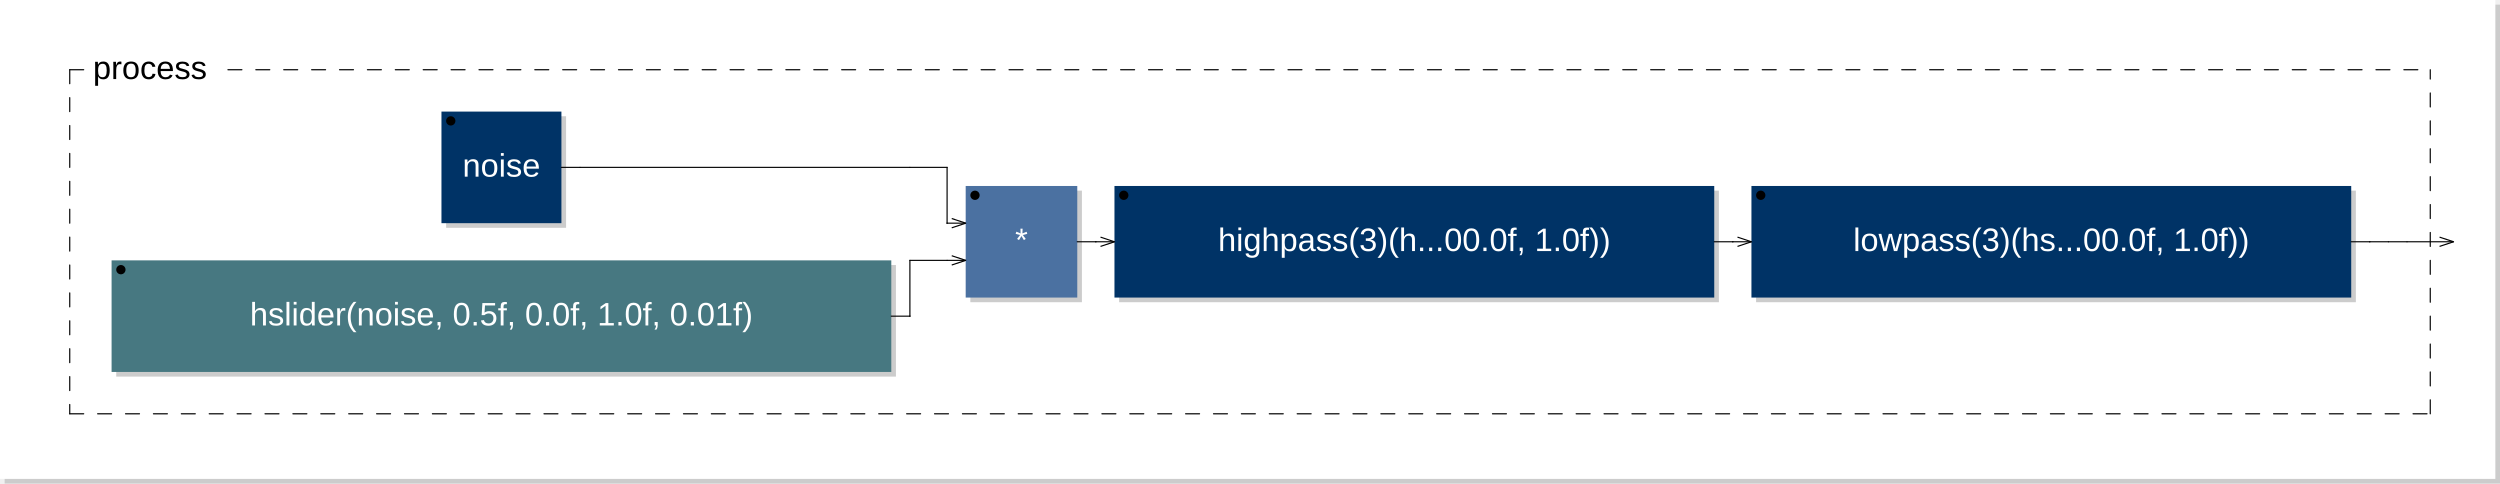
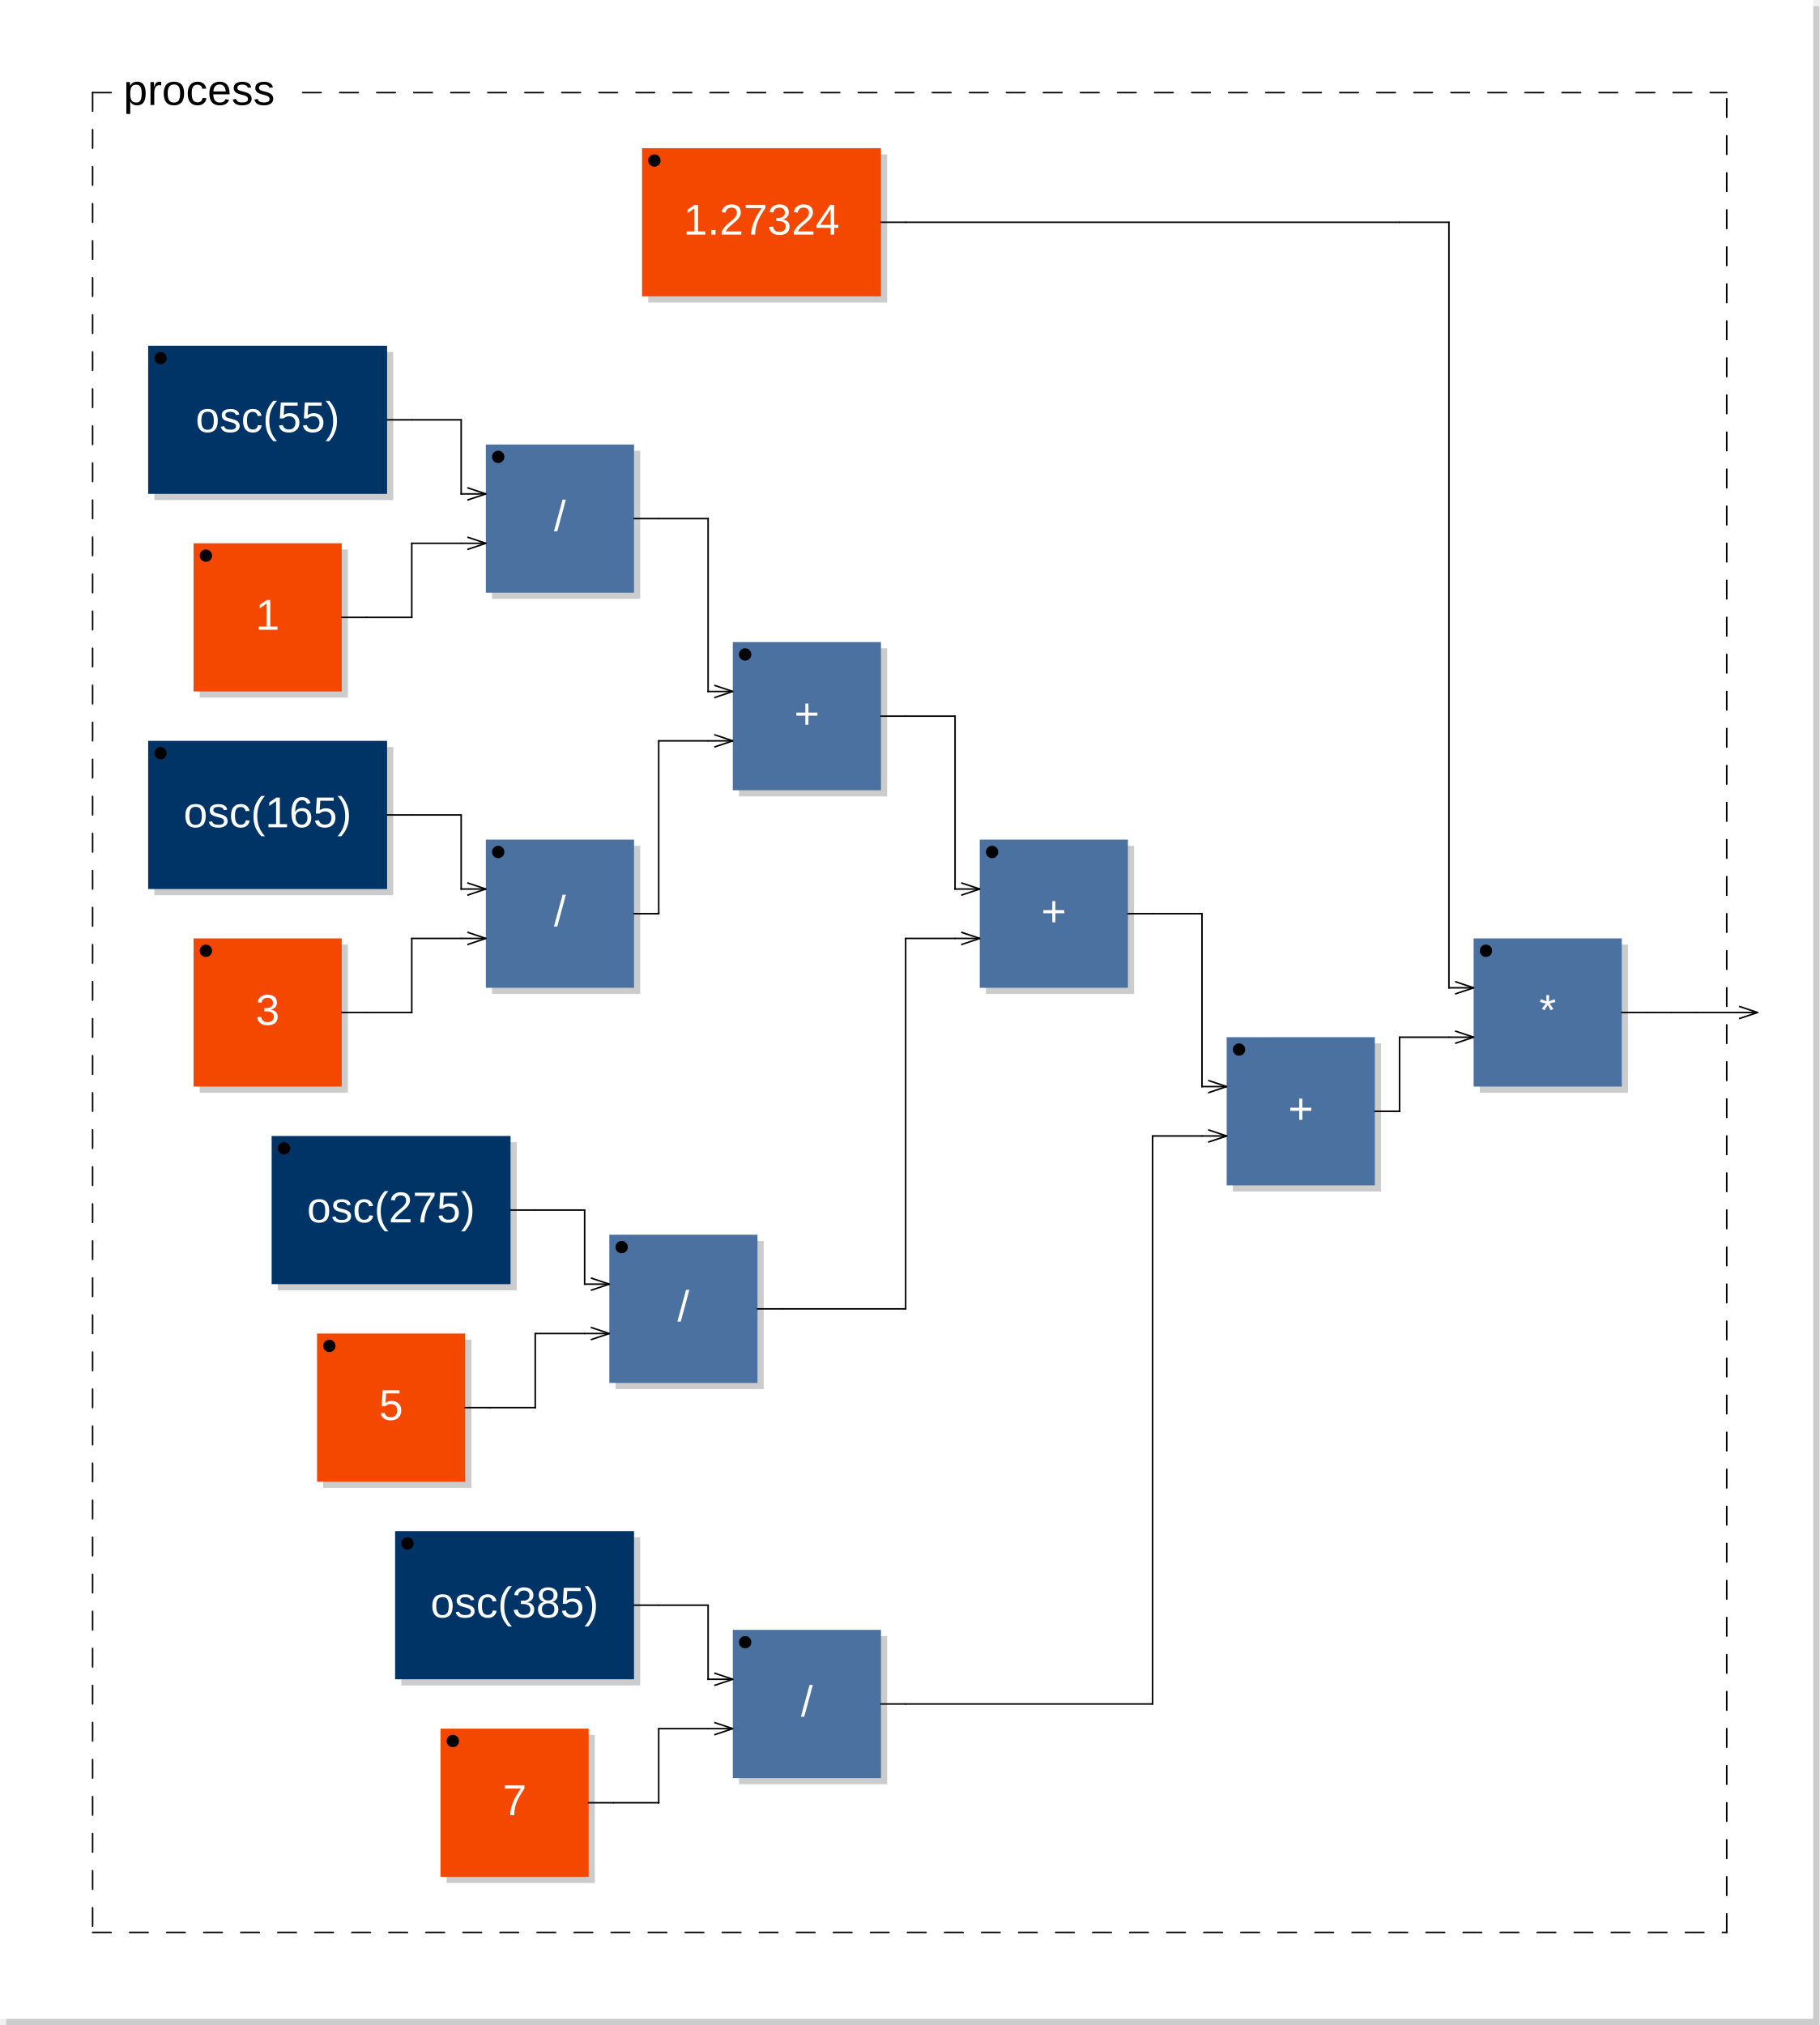
- <svg xmlns="http://www.w3.org/2000/svg" xmlns:xlink="http://www.w3.org/1999/xlink" viewBox="0 0 537.7 104" width="268.85mm" height="52mm" version="1.1">
-   <rect x="1" y="1" width="536.7" height="103" rx="0" ry="0" style="stroke:none;fill:#cccccc;" />
-   <rect x="0" y="0" width="536.7" height="103" rx="0" ry="0" style="stroke:none;fill:#ffffff;" />
+ <svg xmlns="http://www.w3.org/2000/svg" xmlns:xlink="http://www.w3.org/1999/xlink" viewBox="0 0 294.7 328" width="147.35mm" height="164mm" version="1.1">
+   <rect x="1" y="1" width="293.7" height="327" rx="0" ry="0" style="stroke:none;fill:#cccccc;" />
+   <rect x="0" y="0" width="293.7" height="327" rx="0" ry="0" style="stroke:none;fill:#ffffff;" />
  <text x="10" y="7" font-family="Arial" font-size="7" />
-   <a xlink:href="noise-0x7f346c0303f0.svg">
-     <rect x="95.95" y="25" width="25.8" height="24" rx="0" ry="0" style="stroke:none;fill:#cccccc;" />
-     <rect x="94.95" y="24" width="25.8" height="24" rx="0" ry="0" style="stroke:none;fill:#003366;" />
-   </a>
-   <a xlink:href="noise-0x7f346c0303f0.svg">
-     <text x="107.85" y="38" font-family="Arial" font-size="7" text-anchor="middle" fill="#FFFFFF">noise</text>
-   </a>
-   <circle cx="96.95" cy="26" r="1" />
-   <rect x="25" y="57" width="167.7" height="24" rx="0" ry="0" style="stroke:none;fill:#cccccc;" />
-   <rect x="24" y="56" width="167.7" height="24" rx="0" ry="0" style="stroke:none;fill:#477881;" />
-   <text x="107.85" y="70" font-family="Arial" font-size="7" text-anchor="middle" fill="#FFFFFF">hslider(noise, 0.5f, 0.0f, 1.0f, 0.01f)</text>
+   <rect x="105" y="25" width="38.7" height="24" rx="0" ry="0" style="stroke:none;fill:#cccccc;" />
+   <rect x="104" y="24" width="38.7" height="24" rx="0" ry="0" style="stroke:none;fill:#f44800;" />
+   <text x="123.35" y="38" font-family="Arial" font-size="7" text-anchor="middle" fill="#FFFFFF">1.27324</text>
+   <circle cx="106" cy="26" r="1" />
+   <a xlink:href="osc-0x7f24401c52d0.svg">
+     <rect x="25" y="57" width="38.7" height="24" rx="0" ry="0" style="stroke:none;fill:#cccccc;" />
+     <rect x="24" y="56" width="38.7" height="24" rx="0" ry="0" style="stroke:none;fill:#003366;" />
+   </a>
+   <a xlink:href="osc-0x7f24401c52d0.svg">
+     <text x="43.35" y="70" font-family="Arial" font-size="7" text-anchor="middle" fill="#FFFFFF">osc(55)</text>
+   </a>
  <circle cx="26" cy="58" r="1" />
-   <rect x="208.7" y="41" width="24" height="24" rx="0" ry="0" style="stroke:none;fill:#cccccc;" />
-   <rect x="207.7" y="40" width="24" height="24" rx="0" ry="0" style="stroke:none;fill:#4B71A1;" />
-   <text x="219.7" y="54" font-family="Arial" font-size="7" text-anchor="middle" fill="#FFFFFF">*</text>
-   <circle cx="209.7" cy="42" r="1" />
-   <line x1="204.7" y1="47" x2="207.7" y2="48" transform="rotate(0,207.7,48)" style="stroke: black; stroke-width:0.25;" />
-   <line x1="204.7" y1="49" x2="207.7" y2="48" transform="rotate(0,207.7,48)" style="stroke: black; stroke-width:0.25;" />
-   <line x1="204.7" y1="55" x2="207.7" y2="56" transform="rotate(0,207.7,56)" style="stroke: black; stroke-width:0.25;" />
-   <line x1="204.7" y1="57" x2="207.7" y2="56" transform="rotate(0,207.7,56)" style="stroke: black; stroke-width:0.25;" />
-   <a xlink:href="highpass-0x7f346c38e3d0.svg">
-     <rect x="240.7" y="41" width="129" height="24" rx="0" ry="0" style="stroke:none;fill:#cccccc;" />
-     <rect x="239.7" y="40" width="129" height="24" rx="0" ry="0" style="stroke:none;fill:#003366;" />
-   </a>
-   <a xlink:href="highpass-0x7f346c38e3d0.svg">
-     <text x="304.2" y="54" font-family="Arial" font-size="7" text-anchor="middle" fill="#FFFFFF">highpass(3)(h...00.0f, 1.0f))</text>
-   </a>
-   <circle cx="241.7" cy="42" r="1" />
-   <line x1="236.7" y1="51" x2="239.7" y2="52" transform="rotate(0,239.7,52)" style="stroke: black; stroke-width:0.25;" />
-   <line x1="236.7" y1="53" x2="239.7" y2="52" transform="rotate(0,239.7,52)" style="stroke: black; stroke-width:0.25;" />
-   <a xlink:href="lowpass-0x7f346c38efa0.svg">
-     <rect x="377.7" y="41" width="129" height="24" rx="0" ry="0" style="stroke:none;fill:#cccccc;" />
-     <rect x="376.7" y="40" width="129" height="24" rx="0" ry="0" style="stroke:none;fill:#003366;" />
-   </a>
-   <a xlink:href="lowpass-0x7f346c38efa0.svg">
-     <text x="441.2" y="54" font-family="Arial" font-size="7" text-anchor="middle" fill="#FFFFFF">lowpass(3)(hs...00.0f, 1.0f))</text>
-   </a>
-   <circle cx="378.7" cy="42" r="1" />
-   <line x1="373.7" y1="51" x2="376.7" y2="52" transform="rotate(0,376.7,52)" style="stroke: black; stroke-width:0.25;" />
-   <line x1="373.7" y1="53" x2="376.7" y2="52" transform="rotate(0,376.7,52)" style="stroke: black; stroke-width:0.25;" />
-   <line x1="15" y1="15" x2="15" y2="89" style="stroke: black; stroke-linecap:round; stroke-width:0.25; stroke-dasharray:3,3;" />
-   <line x1="15" y1="89" x2="522.7" y2="89" style="stroke: black; stroke-linecap:round; stroke-width:0.25; stroke-dasharray:3,3;" />
-   <line x1="522.7" y1="89" x2="522.7" y2="15" style="stroke: black; stroke-linecap:round; stroke-width:0.25; stroke-dasharray:3,3;" />
+   <rect x="32.35" y="89" width="24" height="24" rx="0" ry="0" style="stroke:none;fill:#cccccc;" />
+   <rect x="31.35" y="88" width="24" height="24" rx="0" ry="0" style="stroke:none;fill:#f44800;" />
+   <text x="43.35" y="102" font-family="Arial" font-size="7" text-anchor="middle" fill="#FFFFFF">1</text>
+   <circle cx="33.35" cy="90" r="1" />
+   <rect x="79.7" y="73" width="24" height="24" rx="0" ry="0" style="stroke:none;fill:#cccccc;" />
+   <rect x="78.7" y="72" width="24" height="24" rx="0" ry="0" style="stroke:none;fill:#4B71A1;" />
+   <text x="90.7" y="86" font-family="Arial" font-size="7" text-anchor="middle" fill="#FFFFFF">/</text>
+   <circle cx="80.7" cy="74" r="1" />
+   <line x1="75.7" y1="79" x2="78.7" y2="80" transform="rotate(0,78.7,80)" style="stroke: black; stroke-width:0.25;" />
+   <line x1="75.7" y1="81" x2="78.7" y2="80" transform="rotate(0,78.7,80)" style="stroke: black; stroke-width:0.25;" />
+   <line x1="75.7" y1="87" x2="78.7" y2="88" transform="rotate(0,78.7,88)" style="stroke: black; stroke-width:0.25;" />
+   <line x1="75.7" y1="89" x2="78.7" y2="88" transform="rotate(0,78.7,88)" style="stroke: black; stroke-width:0.25;" />
+   <a xlink:href="osc-0x7f24401c5900.svg">
+     <rect x="25" y="121" width="38.7" height="24" rx="0" ry="0" style="stroke:none;fill:#cccccc;" />
+     <rect x="24" y="120" width="38.7" height="24" rx="0" ry="0" style="stroke:none;fill:#003366;" />
+   </a>
+   <a xlink:href="osc-0x7f24401c5900.svg">
+     <text x="43.35" y="134" font-family="Arial" font-size="7" text-anchor="middle" fill="#FFFFFF">osc(165)</text>
+   </a>
+   <circle cx="26" cy="122" r="1" />
+   <rect x="32.35" y="153" width="24" height="24" rx="0" ry="0" style="stroke:none;fill:#cccccc;" />
+   <rect x="31.35" y="152" width="24" height="24" rx="0" ry="0" style="stroke:none;fill:#f44800;" />
+   <text x="43.35" y="166" font-family="Arial" font-size="7" text-anchor="middle" fill="#FFFFFF">3</text>
+   <circle cx="33.35" cy="154" r="1" />
+   <rect x="79.7" y="137" width="24" height="24" rx="0" ry="0" style="stroke:none;fill:#cccccc;" />
+   <rect x="78.7" y="136" width="24" height="24" rx="0" ry="0" style="stroke:none;fill:#4B71A1;" />
+   <text x="90.7" y="150" font-family="Arial" font-size="7" text-anchor="middle" fill="#FFFFFF">/</text>
+   <circle cx="80.7" cy="138" r="1" />
+   <line x1="75.7" y1="143" x2="78.7" y2="144" transform="rotate(0,78.7,144)" style="stroke: black; stroke-width:0.25;" />
+   <line x1="75.7" y1="145" x2="78.7" y2="144" transform="rotate(0,78.7,144)" style="stroke: black; stroke-width:0.25;" />
+   <line x1="75.7" y1="151" x2="78.7" y2="152" transform="rotate(0,78.7,152)" style="stroke: black; stroke-width:0.25;" />
+   <line x1="75.7" y1="153" x2="78.7" y2="152" transform="rotate(0,78.7,152)" style="stroke: black; stroke-width:0.25;" />
+   <rect x="119.7" y="105" width="24" height="24" rx="0" ry="0" style="stroke:none;fill:#cccccc;" />
+   <rect x="118.7" y="104" width="24" height="24" rx="0" ry="0" style="stroke:none;fill:#4B71A1;" />
+   <text x="130.7" y="118" font-family="Arial" font-size="7" text-anchor="middle" fill="#FFFFFF">+</text>
+   <circle cx="120.7" cy="106" r="1" />
+   <line x1="115.7" y1="111" x2="118.7" y2="112" transform="rotate(0,118.7,112)" style="stroke: black; stroke-width:0.25;" />
+   <line x1="115.7" y1="113" x2="118.7" y2="112" transform="rotate(0,118.7,112)" style="stroke: black; stroke-width:0.25;" />
+   <line x1="115.7" y1="119" x2="118.7" y2="120" transform="rotate(0,118.7,120)" style="stroke: black; stroke-width:0.25;" />
+   <line x1="115.7" y1="121" x2="118.7" y2="120" transform="rotate(0,118.7,120)" style="stroke: black; stroke-width:0.25;" />
+   <a xlink:href="osc-0x7f24401c6190.svg">
+     <rect x="45" y="185" width="38.7" height="24" rx="0" ry="0" style="stroke:none;fill:#cccccc;" />
+     <rect x="44" y="184" width="38.7" height="24" rx="0" ry="0" style="stroke:none;fill:#003366;" />
+   </a>
+   <a xlink:href="osc-0x7f24401c6190.svg">
+     <text x="63.35" y="198" font-family="Arial" font-size="7" text-anchor="middle" fill="#FFFFFF">osc(275)</text>
+   </a>
+   <circle cx="46" cy="186" r="1" />
+   <rect x="52.35" y="217" width="24" height="24" rx="0" ry="0" style="stroke:none;fill:#cccccc;" />
+   <rect x="51.35" y="216" width="24" height="24" rx="0" ry="0" style="stroke:none;fill:#f44800;" />
+   <text x="63.35" y="230" font-family="Arial" font-size="7" text-anchor="middle" fill="#FFFFFF">5</text>
+   <circle cx="53.35" cy="218" r="1" />
+   <rect x="99.7" y="201" width="24" height="24" rx="0" ry="0" style="stroke:none;fill:#cccccc;" />
+   <rect x="98.7" y="200" width="24" height="24" rx="0" ry="0" style="stroke:none;fill:#4B71A1;" />
+   <text x="110.7" y="214" font-family="Arial" font-size="7" text-anchor="middle" fill="#FFFFFF">/</text>
+   <circle cx="100.7" cy="202" r="1" />
+   <line x1="95.7" y1="207" x2="98.7" y2="208" transform="rotate(0,98.7,208)" style="stroke: black; stroke-width:0.25;" />
+   <line x1="95.7" y1="209" x2="98.7" y2="208" transform="rotate(0,98.7,208)" style="stroke: black; stroke-width:0.25;" />
+   <line x1="95.7" y1="215" x2="98.7" y2="216" transform="rotate(0,98.7,216)" style="stroke: black; stroke-width:0.25;" />
+   <line x1="95.7" y1="217" x2="98.7" y2="216" transform="rotate(0,98.7,216)" style="stroke: black; stroke-width:0.25;" />
+   <rect x="159.7" y="137" width="24" height="24" rx="0" ry="0" style="stroke:none;fill:#cccccc;" />
+   <rect x="158.7" y="136" width="24" height="24" rx="0" ry="0" style="stroke:none;fill:#4B71A1;" />
+   <text x="170.7" y="150" font-family="Arial" font-size="7" text-anchor="middle" fill="#FFFFFF">+</text>
+   <circle cx="160.7" cy="138" r="1" />
+   <line x1="155.7" y1="143" x2="158.7" y2="144" transform="rotate(0,158.7,144)" style="stroke: black; stroke-width:0.25;" />
+   <line x1="155.7" y1="145" x2="158.7" y2="144" transform="rotate(0,158.7,144)" style="stroke: black; stroke-width:0.25;" />
+   <line x1="155.7" y1="151" x2="158.7" y2="152" transform="rotate(0,158.7,152)" style="stroke: black; stroke-width:0.25;" />
+   <line x1="155.7" y1="153" x2="158.7" y2="152" transform="rotate(0,158.7,152)" style="stroke: black; stroke-width:0.25;" />
+   <a xlink:href="osc-0x7f24401c6a20.svg">
+     <rect x="65" y="249" width="38.7" height="24" rx="0" ry="0" style="stroke:none;fill:#cccccc;" />
+     <rect x="64" y="248" width="38.7" height="24" rx="0" ry="0" style="stroke:none;fill:#003366;" />
+   </a>
+   <a xlink:href="osc-0x7f24401c6a20.svg">
+     <text x="83.35" y="262" font-family="Arial" font-size="7" text-anchor="middle" fill="#FFFFFF">osc(385)</text>
+   </a>
+   <circle cx="66" cy="250" r="1" />
+   <rect x="72.35" y="281" width="24" height="24" rx="0" ry="0" style="stroke:none;fill:#cccccc;" />
+   <rect x="71.35" y="280" width="24" height="24" rx="0" ry="0" style="stroke:none;fill:#f44800;" />
+   <text x="83.35" y="294" font-family="Arial" font-size="7" text-anchor="middle" fill="#FFFFFF">7</text>
+   <circle cx="73.35" cy="282" r="1" />
+   <rect x="119.7" y="265" width="24" height="24" rx="0" ry="0" style="stroke:none;fill:#cccccc;" />
+   <rect x="118.7" y="264" width="24" height="24" rx="0" ry="0" style="stroke:none;fill:#4B71A1;" />
+   <text x="130.7" y="278" font-family="Arial" font-size="7" text-anchor="middle" fill="#FFFFFF">/</text>
+   <circle cx="120.7" cy="266" r="1" />
+   <line x1="115.7" y1="271" x2="118.7" y2="272" transform="rotate(0,118.7,272)" style="stroke: black; stroke-width:0.25;" />
+   <line x1="115.7" y1="273" x2="118.7" y2="272" transform="rotate(0,118.7,272)" style="stroke: black; stroke-width:0.25;" />
+   <line x1="115.7" y1="279" x2="118.7" y2="280" transform="rotate(0,118.7,280)" style="stroke: black; stroke-width:0.25;" />
+   <line x1="115.7" y1="281" x2="118.7" y2="280" transform="rotate(0,118.7,280)" style="stroke: black; stroke-width:0.25;" />
+   <rect x="199.7" y="169" width="24" height="24" rx="0" ry="0" style="stroke:none;fill:#cccccc;" />
+   <rect x="198.7" y="168" width="24" height="24" rx="0" ry="0" style="stroke:none;fill:#4B71A1;" />
+   <text x="210.7" y="182" font-family="Arial" font-size="7" text-anchor="middle" fill="#FFFFFF">+</text>
+   <circle cx="200.7" cy="170" r="1" />
+   <line x1="195.7" y1="175" x2="198.7" y2="176" transform="rotate(0,198.7,176)" style="stroke: black; stroke-width:0.25;" />
+   <line x1="195.7" y1="177" x2="198.7" y2="176" transform="rotate(0,198.7,176)" style="stroke: black; stroke-width:0.25;" />
+   <line x1="195.7" y1="183" x2="198.7" y2="184" transform="rotate(0,198.7,184)" style="stroke: black; stroke-width:0.25;" />
+   <line x1="195.7" y1="185" x2="198.7" y2="184" transform="rotate(0,198.7,184)" style="stroke: black; stroke-width:0.25;" />
+   <rect x="239.7" y="153" width="24" height="24" rx="0" ry="0" style="stroke:none;fill:#cccccc;" />
+   <rect x="238.7" y="152" width="24" height="24" rx="0" ry="0" style="stroke:none;fill:#4B71A1;" />
+   <text x="250.7" y="166" font-family="Arial" font-size="7" text-anchor="middle" fill="#FFFFFF">*</text>
+   <circle cx="240.7" cy="154" r="1" />
+   <line x1="235.7" y1="159" x2="238.7" y2="160" transform="rotate(0,238.7,160)" style="stroke: black; stroke-width:0.25;" />
+   <line x1="235.7" y1="161" x2="238.7" y2="160" transform="rotate(0,238.7,160)" style="stroke: black; stroke-width:0.25;" />
+   <line x1="235.7" y1="167" x2="238.7" y2="168" transform="rotate(0,238.7,168)" style="stroke: black; stroke-width:0.25;" />
+   <line x1="235.7" y1="169" x2="238.7" y2="168" transform="rotate(0,238.7,168)" style="stroke: black; stroke-width:0.25;" />
+   <line x1="15" y1="15" x2="15" y2="313" style="stroke: black; stroke-linecap:round; stroke-width:0.25; stroke-dasharray:3,3;" />
+   <line x1="15" y1="313" x2="279.7" y2="313" style="stroke: black; stroke-linecap:round; stroke-width:0.25; stroke-dasharray:3,3;" />
+   <line x1="279.7" y1="313" x2="279.7" y2="15" style="stroke: black; stroke-linecap:round; stroke-width:0.25; stroke-dasharray:3,3;" />
  <line x1="15" y1="15" x2="20" y2="15" style="stroke: black; stroke-linecap:round; stroke-width:0.25; stroke-dasharray:3,3;" />
-   <line x1="49.025" y1="15" x2="522.7" y2="15" style="stroke: black; stroke-linecap:round; stroke-width:0.25; stroke-dasharray:3,3;" />
+   <line x1="49.025" y1="15" x2="279.7" y2="15" style="stroke: black; stroke-linecap:round; stroke-width:0.25; stroke-dasharray:3,3;" />
  <text x="20" y="17" font-family="Arial" font-size="7">process</text>
-   <line x1="524.7" y1="51" x2="527.7" y2="52" transform="rotate(0,527.7,52)" style="stroke: black; stroke-width:0.25;" />
-   <line x1="524.7" y1="53" x2="527.7" y2="52" transform="rotate(0,527.7,52)" style="stroke: black; stroke-width:0.25;" />
-   <line x1="120.75" y1="36" x2="124.75" y2="36" style="stroke:black; stroke-linecap:round; stroke-width:0.25;" />
-   <line x1="124.75" y1="36" x2="195.7" y2="36" style="stroke:black; stroke-linecap:round; stroke-width:0.25;" />
-   <line x1="191.7" y1="68" x2="195.7" y2="68" style="stroke:black; stroke-linecap:round; stroke-width:0.25;" />
-   <line x1="195.7" y1="36" x2="203.7" y2="36" style="stroke:black; stroke-linecap:round; stroke-width:0.25;" />
-   <line x1="195.7" y1="56" x2="203.7" y2="56" style="stroke:black; stroke-linecap:round; stroke-width:0.25;" />
-   <line x1="195.7" y1="68" x2="195.7" y2="56" style="stroke:black; stroke-linecap:round; stroke-width:0.25;" />
-   <line x1="195.7" y1="68" x2="195.7" y2="68" style="stroke:black; stroke-linecap:round; stroke-width:0.25;" />
-   <line x1="203.7" y1="36" x2="203.7" y2="48" style="stroke:black; stroke-linecap:round; stroke-width:0.25;" />
-   <line x1="203.7" y1="48" x2="203.7" y2="48" style="stroke:black; stroke-linecap:round; stroke-width:0.25;" />
-   <line x1="203.7" y1="48" x2="207.7" y2="48" style="stroke:black; stroke-linecap:round; stroke-width:0.25;" />
-   <line x1="203.7" y1="56" x2="207.7" y2="56" style="stroke:black; stroke-linecap:round; stroke-width:0.25;" />
-   <line x1="231.7" y1="52" x2="235.7" y2="52" style="stroke:black; stroke-linecap:round; stroke-width:0.25;" />
-   <line x1="235.7" y1="52" x2="235.7" y2="52" style="stroke:black; stroke-linecap:round; stroke-width:0.25;" />
-   <line x1="235.7" y1="52" x2="239.7" y2="52" style="stroke:black; stroke-linecap:round; stroke-width:0.25;" />
-   <line x1="368.7" y1="52" x2="372.7" y2="52" style="stroke:black; stroke-linecap:round; stroke-width:0.25;" />
-   <line x1="372.7" y1="52" x2="372.7" y2="52" style="stroke:black; stroke-linecap:round; stroke-width:0.25;" />
-   <line x1="372.7" y1="52" x2="376.7" y2="52" style="stroke:black; stroke-linecap:round; stroke-width:0.25;" />
-   <line x1="505.7" y1="52" x2="509.7" y2="52" style="stroke:black; stroke-linecap:round; stroke-width:0.25;" />
-   <line x1="509.7" y1="52" x2="509.7" y2="52" style="stroke:black; stroke-linecap:round; stroke-width:0.25;" />
-   <line x1="509.7" y1="52" x2="513.7" y2="52" style="stroke:black; stroke-linecap:round; stroke-width:0.25;" />
-   <line x1="513.7" y1="52" x2="517.7" y2="52" style="stroke:black; stroke-linecap:round; stroke-width:0.25;" />
-   <line x1="517.7" y1="52" x2="527.7" y2="52" style="stroke:black; stroke-linecap:round; stroke-width:0.25;" />
+   <line x1="281.7" y1="163" x2="284.7" y2="164" transform="rotate(0,284.7,164)" style="stroke: black; stroke-width:0.25;" />
+   <line x1="281.7" y1="165" x2="284.7" y2="164" transform="rotate(0,284.7,164)" style="stroke: black; stroke-width:0.25;" />
+   <line x1="55.35" y1="100" x2="59.35" y2="100" style="stroke:black; stroke-linecap:round; stroke-width:0.25;" />
+   <line x1="55.35" y1="164" x2="59.35" y2="164" style="stroke:black; stroke-linecap:round; stroke-width:0.25;" />
+   <line x1="59.35" y1="100" x2="66.7" y2="100" style="stroke:black; stroke-linecap:round; stroke-width:0.25;" />
+   <line x1="59.35" y1="164" x2="66.7" y2="164" style="stroke:black; stroke-linecap:round; stroke-width:0.25;" />
+   <line x1="62.7" y1="68" x2="66.7" y2="68" style="stroke:black; stroke-linecap:round; stroke-width:0.25;" />
+   <line x1="62.7" y1="132" x2="66.7" y2="132" style="stroke:black; stroke-linecap:round; stroke-width:0.25;" />
+   <line x1="66.7" y1="68" x2="74.7" y2="68" style="stroke:black; stroke-linecap:round; stroke-width:0.25;" />
+   <line x1="66.7" y1="88" x2="74.7" y2="88" style="stroke:black; stroke-linecap:round; stroke-width:0.25;" />
+   <line x1="66.7" y1="100" x2="66.7" y2="88" style="stroke:black; stroke-linecap:round; stroke-width:0.25;" />
+   <line x1="66.7" y1="100" x2="66.7" y2="100" style="stroke:black; stroke-linecap:round; stroke-width:0.25;" />
+   <line x1="66.7" y1="132" x2="74.7" y2="132" style="stroke:black; stroke-linecap:round; stroke-width:0.25;" />
+   <line x1="66.7" y1="152" x2="74.7" y2="152" style="stroke:black; stroke-linecap:round; stroke-width:0.25;" />
+   <line x1="66.7" y1="164" x2="66.7" y2="152" style="stroke:black; stroke-linecap:round; stroke-width:0.25;" />
+   <line x1="66.7" y1="164" x2="66.7" y2="164" style="stroke:black; stroke-linecap:round; stroke-width:0.25;" />
+   <line x1="74.7" y1="68" x2="74.7" y2="80" style="stroke:black; stroke-linecap:round; stroke-width:0.25;" />
+   <line x1="74.7" y1="80" x2="74.7" y2="80" style="stroke:black; stroke-linecap:round; stroke-width:0.25;" />
+   <line x1="74.7" y1="80" x2="78.7" y2="80" style="stroke:black; stroke-linecap:round; stroke-width:0.25;" />
+   <line x1="74.7" y1="88" x2="78.7" y2="88" style="stroke:black; stroke-linecap:round; stroke-width:0.25;" />
+   <line x1="74.7" y1="132" x2="74.7" y2="144" style="stroke:black; stroke-linecap:round; stroke-width:0.25;" />
+   <line x1="74.7" y1="144" x2="74.7" y2="144" style="stroke:black; stroke-linecap:round; stroke-width:0.25;" />
+   <line x1="74.7" y1="144" x2="78.7" y2="144" style="stroke:black; stroke-linecap:round; stroke-width:0.25;" />
+   <line x1="74.7" y1="152" x2="78.7" y2="152" style="stroke:black; stroke-linecap:round; stroke-width:0.25;" />
+   <line x1="75.35" y1="228" x2="79.35" y2="228" style="stroke:black; stroke-linecap:round; stroke-width:0.25;" />
+   <line x1="79.35" y1="228" x2="86.7" y2="228" style="stroke:black; stroke-linecap:round; stroke-width:0.25;" />
+   <line x1="82.7" y1="196" x2="86.7" y2="196" style="stroke:black; stroke-linecap:round; stroke-width:0.25;" />
+   <line x1="86.7" y1="196" x2="94.7" y2="196" style="stroke:black; stroke-linecap:round; stroke-width:0.25;" />
+   <line x1="86.7" y1="216" x2="94.7" y2="216" style="stroke:black; stroke-linecap:round; stroke-width:0.25;" />
+   <line x1="86.7" y1="228" x2="86.7" y2="216" style="stroke:black; stroke-linecap:round; stroke-width:0.25;" />
+   <line x1="86.7" y1="228" x2="86.7" y2="228" style="stroke:black; stroke-linecap:round; stroke-width:0.25;" />
+   <line x1="94.7" y1="196" x2="94.7" y2="208" style="stroke:black; stroke-linecap:round; stroke-width:0.25;" />
+   <line x1="94.7" y1="208" x2="94.7" y2="208" style="stroke:black; stroke-linecap:round; stroke-width:0.25;" />
+   <line x1="94.7" y1="208" x2="98.7" y2="208" style="stroke:black; stroke-linecap:round; stroke-width:0.25;" />
+   <line x1="94.7" y1="216" x2="98.7" y2="216" style="stroke:black; stroke-linecap:round; stroke-width:0.25;" />
+   <line x1="95.35" y1="292" x2="99.35" y2="292" style="stroke:black; stroke-linecap:round; stroke-width:0.25;" />
+   <line x1="99.35" y1="292" x2="106.7" y2="292" style="stroke:black; stroke-linecap:round; stroke-width:0.25;" />
+   <line x1="102.7" y1="84" x2="106.7" y2="84" style="stroke:black; stroke-linecap:round; stroke-width:0.25;" />
+   <line x1="102.7" y1="148" x2="106.7" y2="148" style="stroke:black; stroke-linecap:round; stroke-width:0.25;" />
+   <line x1="102.7" y1="260" x2="106.7" y2="260" style="stroke:black; stroke-linecap:round; stroke-width:0.25;" />
+   <line x1="106.7" y1="84" x2="114.7" y2="84" style="stroke:black; stroke-linecap:round; stroke-width:0.25;" />
+   <line x1="106.7" y1="120" x2="114.7" y2="120" style="stroke:black; stroke-linecap:round; stroke-width:0.25;" />
+   <line x1="106.7" y1="148" x2="106.7" y2="120" style="stroke:black; stroke-linecap:round; stroke-width:0.25;" />
+   <line x1="106.7" y1="148" x2="106.7" y2="148" style="stroke:black; stroke-linecap:round; stroke-width:0.25;" />
+   <line x1="106.7" y1="260" x2="114.7" y2="260" style="stroke:black; stroke-linecap:round; stroke-width:0.25;" />
+   <line x1="106.7" y1="280" x2="114.7" y2="280" style="stroke:black; stroke-linecap:round; stroke-width:0.25;" />
+   <line x1="106.7" y1="292" x2="106.7" y2="280" style="stroke:black; stroke-linecap:round; stroke-width:0.25;" />
+   <line x1="106.7" y1="292" x2="106.7" y2="292" style="stroke:black; stroke-linecap:round; stroke-width:0.25;" />
+   <line x1="114.7" y1="84" x2="114.7" y2="112" style="stroke:black; stroke-linecap:round; stroke-width:0.25;" />
+   <line x1="114.7" y1="112" x2="114.7" y2="112" style="stroke:black; stroke-linecap:round; stroke-width:0.25;" />
+   <line x1="114.7" y1="112" x2="118.7" y2="112" style="stroke:black; stroke-linecap:round; stroke-width:0.25;" />
+   <line x1="114.7" y1="120" x2="118.7" y2="120" style="stroke:black; stroke-linecap:round; stroke-width:0.25;" />
+   <line x1="114.7" y1="260" x2="114.7" y2="272" style="stroke:black; stroke-linecap:round; stroke-width:0.25;" />
+   <line x1="114.7" y1="272" x2="114.7" y2="272" style="stroke:black; stroke-linecap:round; stroke-width:0.25;" />
+   <line x1="114.7" y1="272" x2="118.7" y2="272" style="stroke:black; stroke-linecap:round; stroke-width:0.25;" />
+   <line x1="114.7" y1="280" x2="118.7" y2="280" style="stroke:black; stroke-linecap:round; stroke-width:0.25;" />
+   <line x1="122.7" y1="212" x2="126.7" y2="212" style="stroke:black; stroke-linecap:round; stroke-width:0.25;" />
+   <line x1="126.7" y1="212" x2="146.7" y2="212" style="stroke:black; stroke-linecap:round; stroke-width:0.25;" />
+   <line x1="142.7" y1="36" x2="146.7" y2="36" style="stroke:black; stroke-linecap:round; stroke-width:0.25;" />
+   <line x1="142.7" y1="116" x2="146.7" y2="116" style="stroke:black; stroke-linecap:round; stroke-width:0.25;" />
+   <line x1="142.7" y1="276" x2="146.7" y2="276" style="stroke:black; stroke-linecap:round; stroke-width:0.25;" />
+   <line x1="146.7" y1="36" x2="226.7" y2="36" style="stroke:black; stroke-linecap:round; stroke-width:0.25;" />
+   <line x1="146.7" y1="116" x2="154.7" y2="116" style="stroke:black; stroke-linecap:round; stroke-width:0.25;" />
+   <line x1="146.7" y1="152" x2="154.7" y2="152" style="stroke:black; stroke-linecap:round; stroke-width:0.25;" />
+   <line x1="146.7" y1="212" x2="146.7" y2="152" style="stroke:black; stroke-linecap:round; stroke-width:0.25;" />
+   <line x1="146.7" y1="212" x2="146.7" y2="212" style="stroke:black; stroke-linecap:round; stroke-width:0.25;" />
+   <line x1="146.7" y1="276" x2="186.7" y2="276" style="stroke:black; stroke-linecap:round; stroke-width:0.25;" />
+   <line x1="154.7" y1="116" x2="154.7" y2="144" style="stroke:black; stroke-linecap:round; stroke-width:0.25;" />
+   <line x1="154.7" y1="144" x2="154.7" y2="144" style="stroke:black; stroke-linecap:round; stroke-width:0.25;" />
+   <line x1="154.7" y1="144" x2="158.7" y2="144" style="stroke:black; stroke-linecap:round; stroke-width:0.25;" />
+   <line x1="154.7" y1="152" x2="158.7" y2="152" style="stroke:black; stroke-linecap:round; stroke-width:0.25;" />
+   <line x1="182.7" y1="148" x2="186.7" y2="148" style="stroke:black; stroke-linecap:round; stroke-width:0.25;" />
+   <line x1="186.7" y1="148" x2="194.7" y2="148" style="stroke:black; stroke-linecap:round; stroke-width:0.25;" />
+   <line x1="186.7" y1="184" x2="194.7" y2="184" style="stroke:black; stroke-linecap:round; stroke-width:0.25;" />
+   <line x1="186.7" y1="276" x2="186.7" y2="184" style="stroke:black; stroke-linecap:round; stroke-width:0.25;" />
+   <line x1="186.7" y1="276" x2="186.7" y2="276" style="stroke:black; stroke-linecap:round; stroke-width:0.25;" />
+   <line x1="194.7" y1="148" x2="194.7" y2="176" style="stroke:black; stroke-linecap:round; stroke-width:0.25;" />
+   <line x1="194.7" y1="176" x2="194.7" y2="176" style="stroke:black; stroke-linecap:round; stroke-width:0.25;" />
+   <line x1="194.7" y1="176" x2="198.7" y2="176" style="stroke:black; stroke-linecap:round; stroke-width:0.25;" />
+   <line x1="194.7" y1="184" x2="198.7" y2="184" style="stroke:black; stroke-linecap:round; stroke-width:0.25;" />
+   <line x1="222.7" y1="180" x2="226.7" y2="180" style="stroke:black; stroke-linecap:round; stroke-width:0.25;" />
+   <line x1="226.7" y1="36" x2="234.7" y2="36" style="stroke:black; stroke-linecap:round; stroke-width:0.25;" />
+   <line x1="226.7" y1="168" x2="234.7" y2="168" style="stroke:black; stroke-linecap:round; stroke-width:0.25;" />
+   <line x1="226.7" y1="180" x2="226.7" y2="168" style="stroke:black; stroke-linecap:round; stroke-width:0.25;" />
+   <line x1="226.7" y1="180" x2="226.7" y2="180" style="stroke:black; stroke-linecap:round; stroke-width:0.25;" />
+   <line x1="234.7" y1="36" x2="234.7" y2="160" style="stroke:black; stroke-linecap:round; stroke-width:0.25;" />
+   <line x1="234.7" y1="160" x2="234.7" y2="160" style="stroke:black; stroke-linecap:round; stroke-width:0.25;" />
+   <line x1="234.7" y1="160" x2="238.7" y2="160" style="stroke:black; stroke-linecap:round; stroke-width:0.25;" />
+   <line x1="234.7" y1="168" x2="238.7" y2="168" style="stroke:black; stroke-linecap:round; stroke-width:0.25;" />
+   <line x1="262.7" y1="164" x2="266.7" y2="164" style="stroke:black; stroke-linecap:round; stroke-width:0.25;" />
+   <line x1="266.7" y1="164" x2="266.7" y2="164" style="stroke:black; stroke-linecap:round; stroke-width:0.25;" />
+   <line x1="266.7" y1="164" x2="270.7" y2="164" style="stroke:black; stroke-linecap:round; stroke-width:0.25;" />
+   <line x1="270.7" y1="164" x2="274.7" y2="164" style="stroke:black; stroke-linecap:round; stroke-width:0.25;" />
+   <line x1="274.7" y1="164" x2="284.7" y2="164" style="stroke:black; stroke-linecap:round; stroke-width:0.25;" />
</svg>
